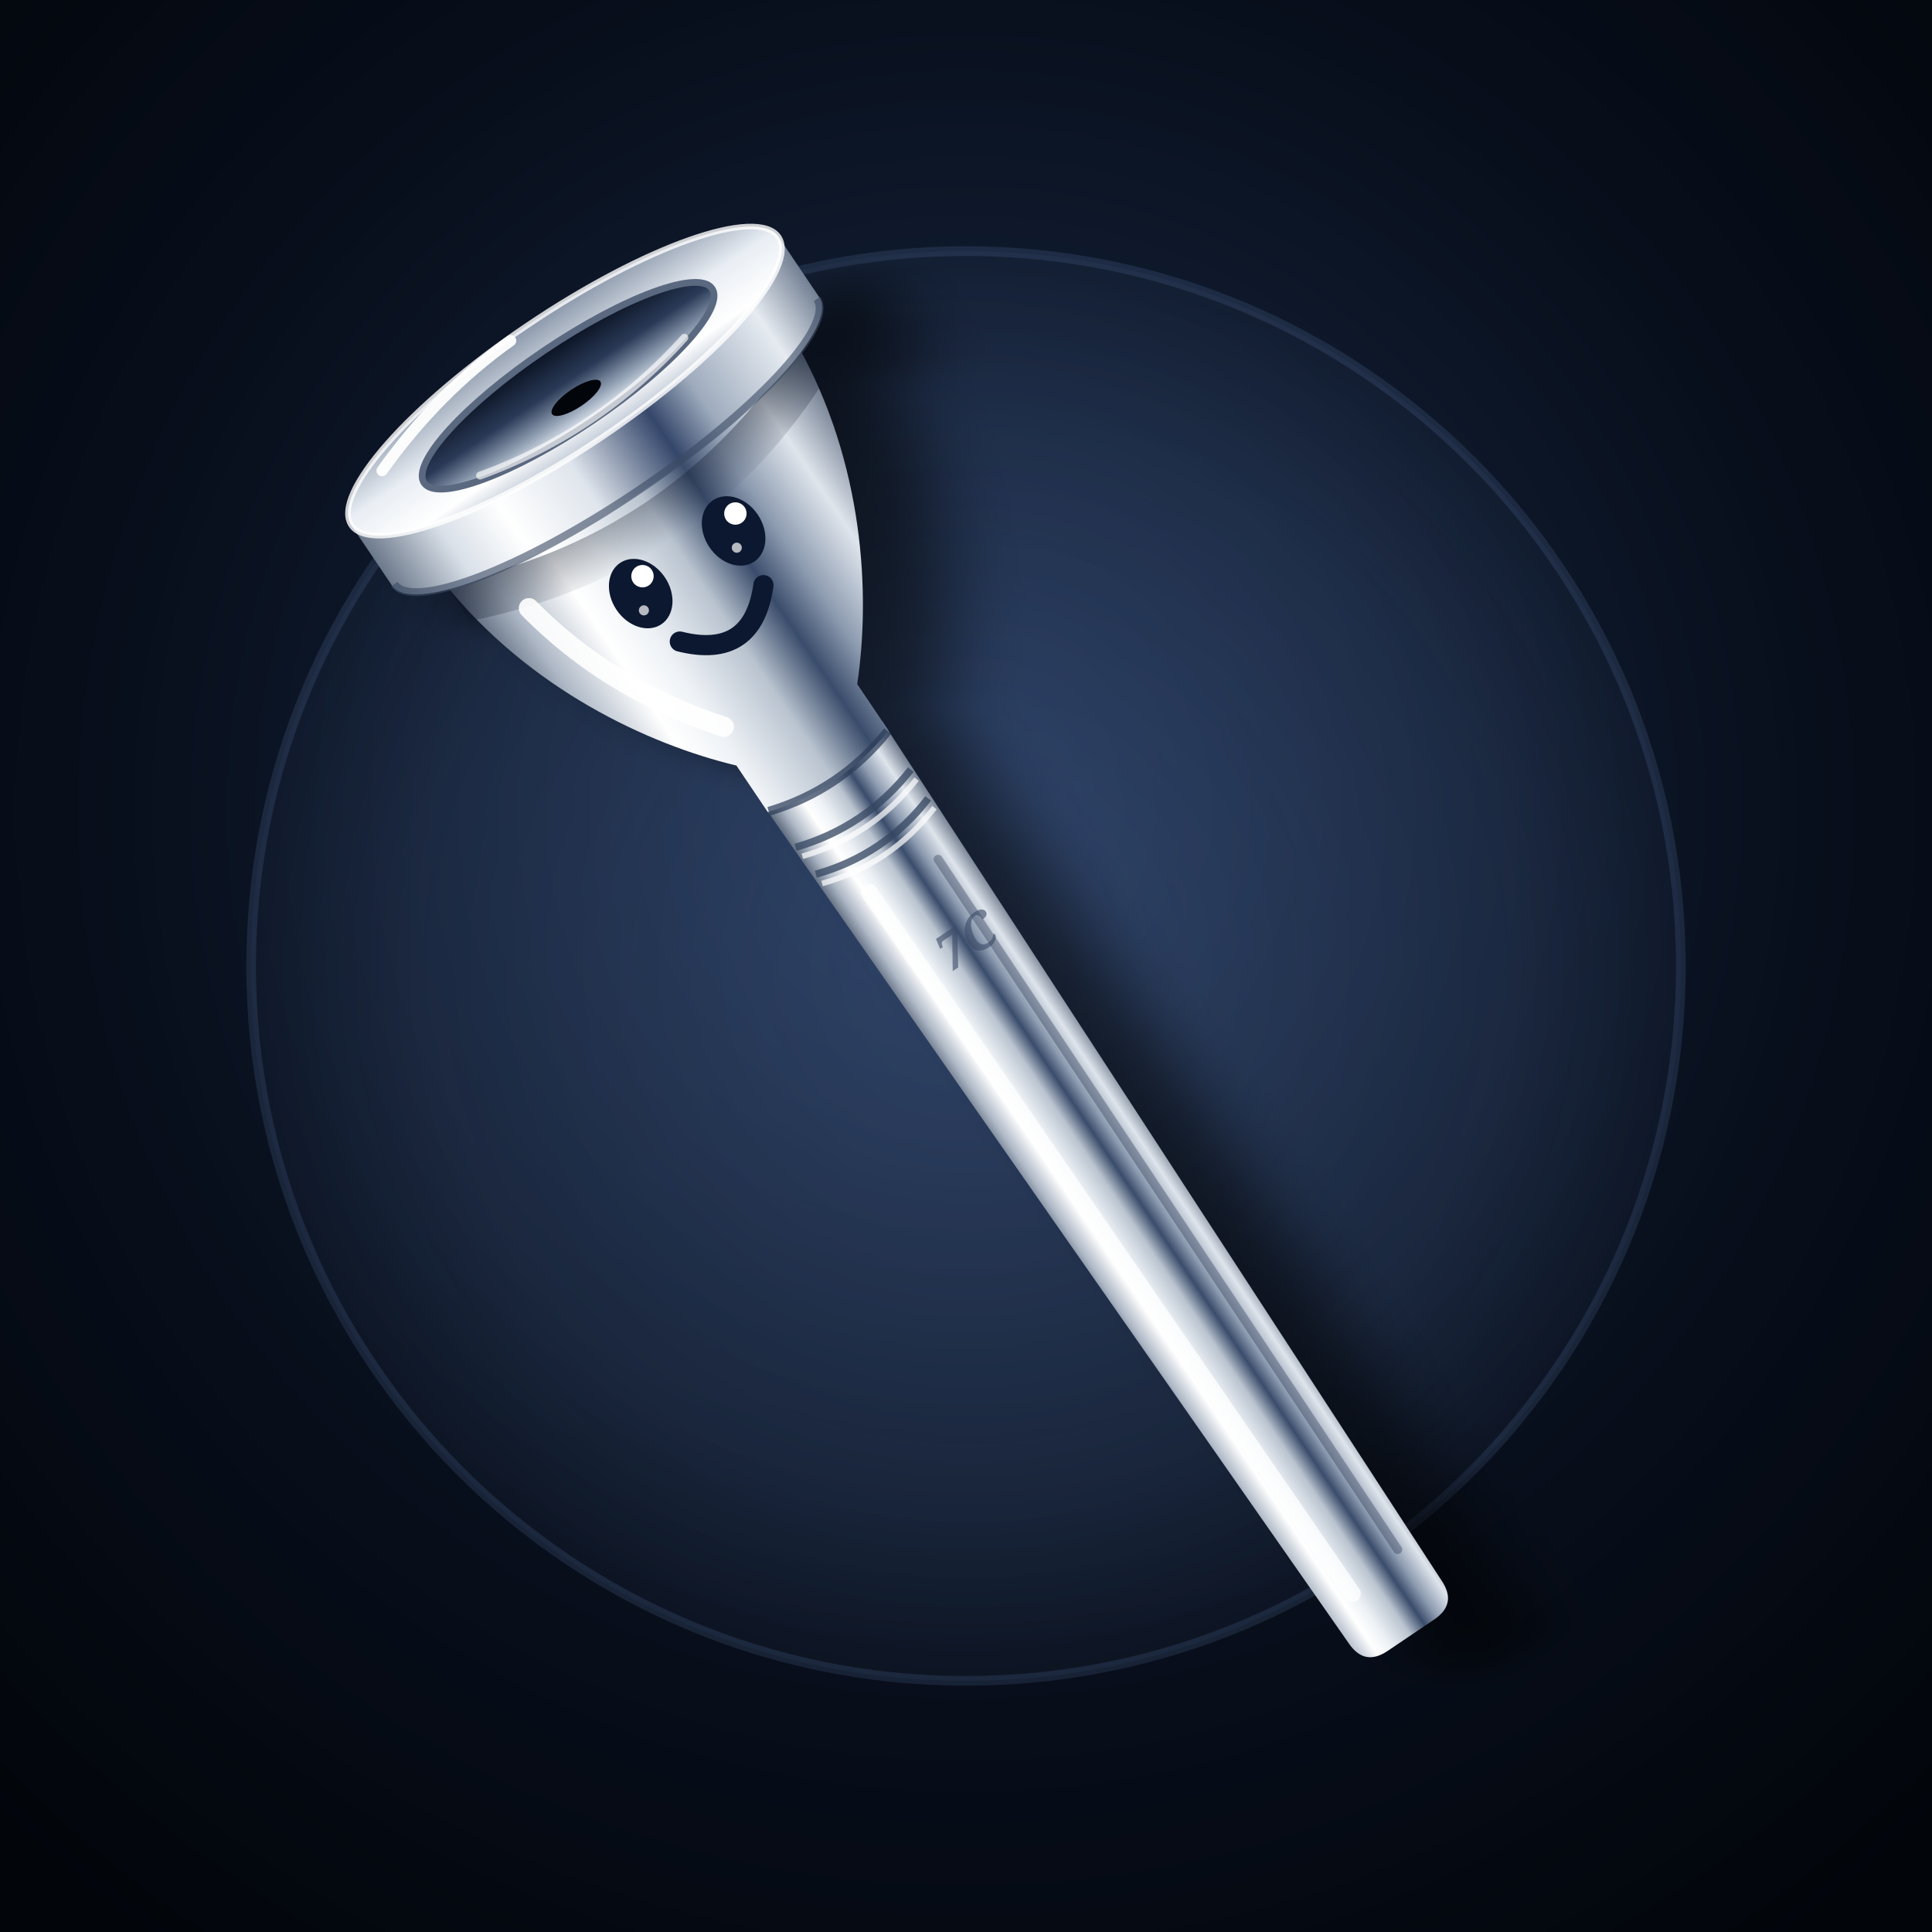
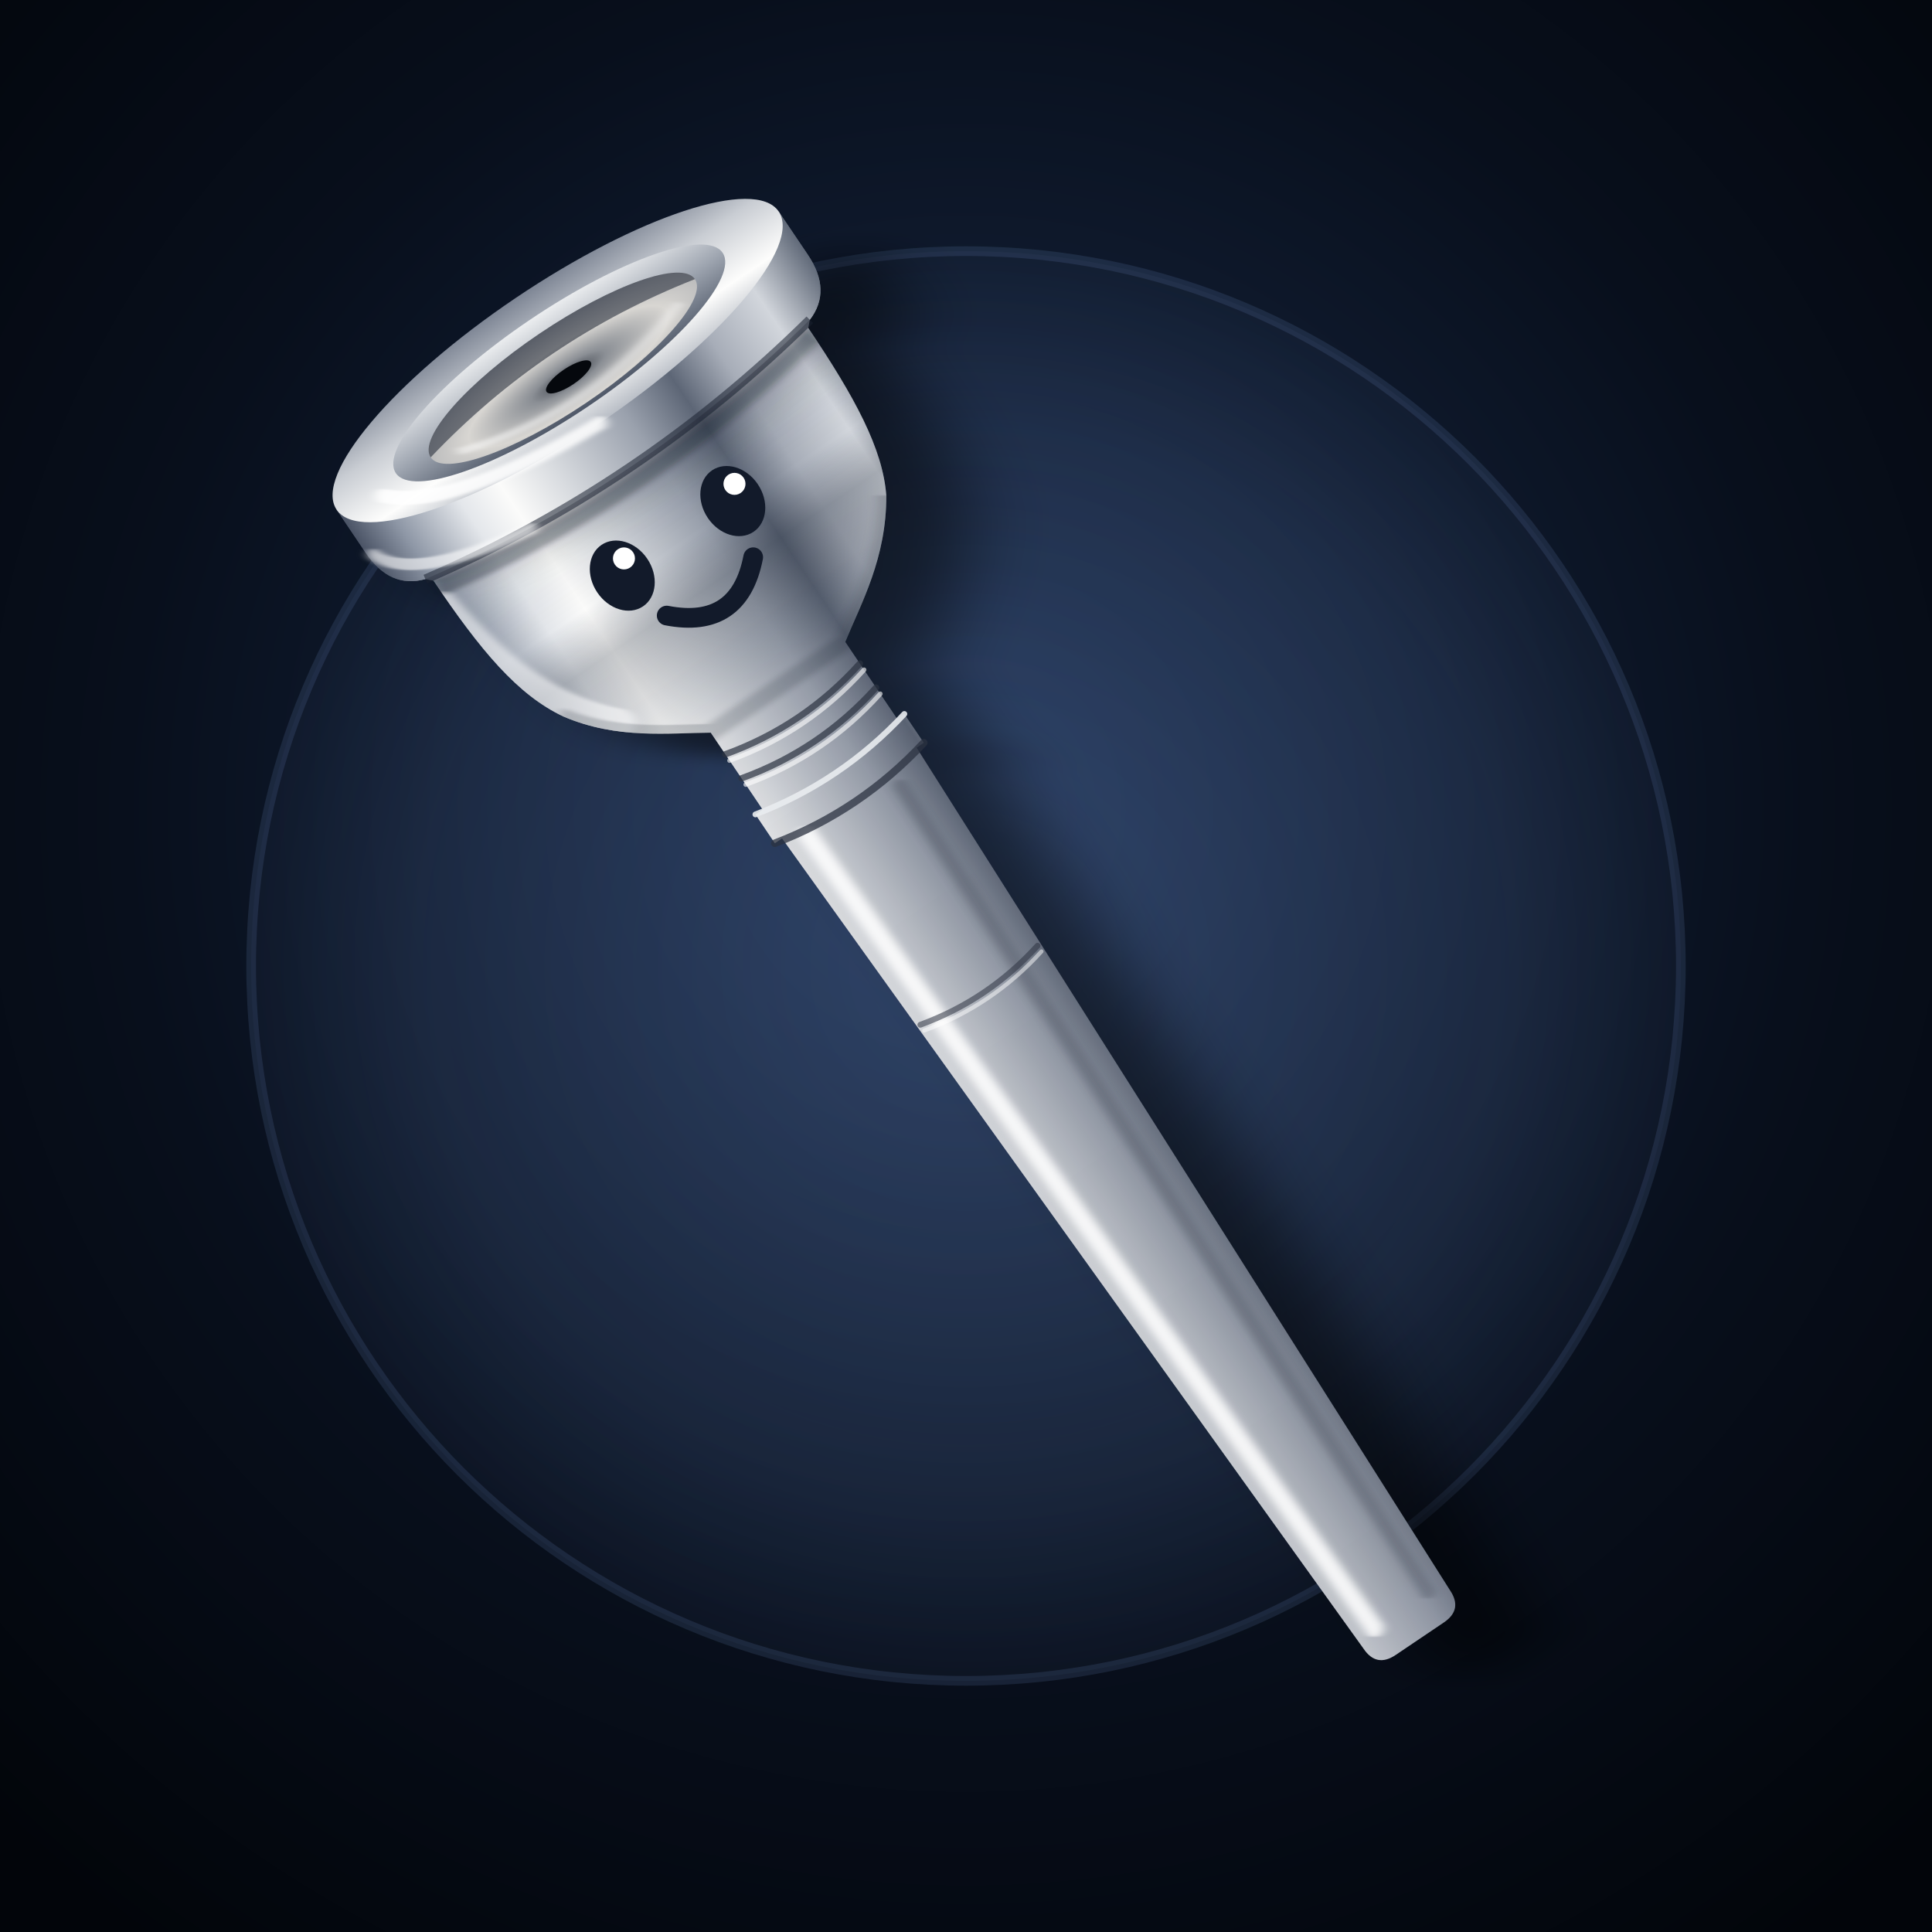
<svg xmlns="http://www.w3.org/2000/svg" viewBox="0 0 200 200">
  <defs>
    <linearGradient id="mpBody" x1="0" y1="0" x2="1" y2="0">
-       <stop offset="0" stop-color="#5e6b7e" />
-       <stop offset=".1" stop-color="#aeb8c6" />
-       <stop offset=".24" stop-color="#ffffff" />
-       <stop offset=".34" stop-color="#eef2f6" />
-       <stop offset=".5" stop-color="#b9c3cf" />
-       <stop offset=".62" stop-color="#3a4c6b" />
-       <stop offset=".72" stop-color="#8d9bb0" />
-       <stop offset=".86" stop-color="#dfe5ec" />
-       <stop offset="1" stop-color="#6c788b" />
-     </linearGradient>
-     <linearGradient id="mpRimSide" x1="0" y1="0" x2="1" y2="0">
-       <stop offset="0" stop-color="#6a778a" />
-       <stop offset=".14" stop-color="#d9e0e8" />
-       <stop offset=".26" stop-color="#fff" />
-       <stop offset=".42" stop-color="#dfe5ec" />
-       <stop offset=".6" stop-color="#34466a" />
-       <stop offset=".7" stop-color="#9eabbd" />
-       <stop offset=".88" stop-color="#e6ebf1" />
-       <stop offset="1" stop-color="#717e92" />
+       <stop offset="0" stop-color="#4b5466" />
+       <stop offset=".08" stop-color="#8e97a6" />
+       <stop offset=".2" stop-color="#e4e7eb" />
+       <stop offset=".28" stop-color="#fbfbfa" />
+       <stop offset=".38" stop-color="#d9dce0" />
+       <stop offset=".55" stop-color="#9aa1ad" />
+       <stop offset=".66" stop-color="#5d6676" />
+       <stop offset=".76" stop-color="#a7adb8" />
+       <stop offset=".88" stop-color="#d2d6dc" />
+       <stop offset="1" stop-color="#626b7a" />
    </linearGradient>
    <linearGradient id="mpRimTop" x1="0" y1="0" x2="0" y2="1">
-       <stop offset="0" stop-color="#8a97aa" />
-       <stop offset=".45" stop-color="#e9eef4" />
-       <stop offset=".8" stop-color="#ffffff" />
-       <stop offset="1" stop-color="#c3ccd8" />
+       <stop offset="0" stop-color="#7d8594" />
+       <stop offset=".35" stop-color="#c9cdd3" />
+       <stop offset=".72" stop-color="#fdfdfc" />
+       <stop offset="1" stop-color="#b9bec6" />
    </linearGradient>
-     <linearGradient id="mpCupIn" x1="0" y1="0" x2="0" y2="1">
-       <stop offset="0" stop-color="#0a1222" />
-       <stop offset=".45" stop-color="#2a3a57" />
-       <stop offset=".8" stop-color="#9aa8bb" />
-       <stop offset="1" stop-color="#e7ecf2" />
+     <linearGradient id="mpBevel" x1="0" y1="0" x2="0" y2="1">
+       <stop offset="0" stop-color="#eceef0" />
+       <stop offset=".5" stop-color="#9ea5b0" />
+       <stop offset="1" stop-color="#4f5868" />
    </linearGradient>
-     <linearGradient id="mpShade" x1="0" y1="0" x2="0" y2="1">
-       <stop offset="0" stop-color="#0a1222" stop-opacity=".55" />
-       <stop offset="1" stop-color="#0a1222" stop-opacity="0" />
+     <radialGradient id="mpCup" cx=".5" cy=".62" r=".62">
+       <stop offset="0" stop-color="#3a3f48" />
+       <stop offset=".22" stop-color="#8b8f95" />
+       <stop offset=".6" stop-color="#d8d6d2" />
+       <stop offset="1" stop-color="#a7a9ad" />
+     </radialGradient>
+     <linearGradient id="mpVShade" x1="0" y1="0" x2="0" y2="1">
+       <stop offset="0" stop-color="#0b1220" stop-opacity=".55" />
+       <stop offset=".09" stop-color="#0b1220" stop-opacity=".12" />
+       <stop offset=".2" stop-color="#0b1220" stop-opacity="0" />
+       <stop offset=".23" stop-color="#0b1220" stop-opacity=".22" />
+       <stop offset=".3" stop-color="#0b1220" stop-opacity=".05" />
+       <stop offset="1" stop-color="#0b1220" stop-opacity=".08" />
    </linearGradient>
    <radialGradient id="mpBg" cx=".5" cy=".42" r=".72">
      <stop offset="0" stop-color="#1b2c4a" />
      <stop offset=".6" stop-color="#080f1c" />
      <stop offset="1" stop-color="#02050a" />
    </radialGradient>
    <radialGradient id="mpGlow" cx=".5" cy=".5" r=".5">
      <stop offset="0" stop-color="#8fb8ff" stop-opacity=".2" />
      <stop offset=".75" stop-color="#8fb8ff" stop-opacity=".1" />
      <stop offset="1" stop-color="#8fb8ff" stop-opacity=".03" />
    </radialGradient>
    <filter id="mpBlur" x="-30%" y="-30%" width="160%" height="160%">
      <feGaussianBlur stdDeviation="5" />
    </filter>
+     <filter id="mpSoft">
+       <feGaussianBlur stdDeviation=".6" />
+     </filter>
+     <clipPath id="mpClip">
+       <path id="mpSil" d="M4 20V29Q4 36.5 10 38.5L11 39.5C11 54 12 64 16.5 71.5C22 80 30 84 36 88V104H34.5V110H36L41 282Q41 286 45 286H55Q59 286 59 282L64 110H65.5V104H64V88C70 84 78 80 84 71C88 64 89 54 89 39.5L90 38.5Q96 36.5 96 29V20Z" />
+     </clipPath>
  </defs>
  <rect width="200" height="200" fill="url(#mpBg)" />
  <circle cx="100" cy="100" r="74" fill="url(#mpGlow)" />
  <circle cx="100" cy="100" r="74" fill="none" stroke="#8fb8ff" stroke-opacity=".12" stroke-width="1" />
-   <g transform="translate(100 101) rotate(-34) scale(.58) translate(-50 -150)">
-     <g transform="translate(10 12)" opacity=".55" filter="url(#mpBlur)">
-       <path d="M4 22V36Q4 42 12 44C14 64 26 84 37 96L40 288Q40 292 44 292H56Q60 292 60 288L63 96C74 84 86 64 88 44Q96 42 96 36V22Z" fill="#000" />
+   <g transform="translate(100 100) rotate(-34) scale(.6) translate(-50 -146)">
+     <g transform="translate(9 11)" opacity=".5" filter="url(#mpBlur)">
+       <use href="#mpSil" fill="#000" />
    </g>
-     <path d="M37 104L40 287Q40 292 45 292H55Q60 292 60 287L63 104Z" fill="url(#mpBody)" />
-     <path d="M44 128L45.5 280" stroke="#fff" stroke-width="3" stroke-linecap="round" opacity=".75" />
-     <path d="M57.5 130L56.6 278" stroke="#1c2b47" stroke-width="1.6" stroke-linecap="round" opacity=".35" />
-     <path d="M12 40C14 64 26 84 37 96V106Q50 110 63 106V96C74 84 86 64 88 40Z" fill="url(#mpBody)" />
-     <path d="M12 40Q50 56 88 40V48Q50 64 12 48Z" fill="url(#mpShade)" />
-     <path d="M22 52C25 68 32 80 39 89" fill="none" stroke="#fff" stroke-width="3.6" stroke-linecap="round" opacity=".9" />
-     <path d="M37.2 106Q50 110 62.8 106" fill="none" stroke="#2a3a57" stroke-width="1.6" opacity=".7" />
-     <path d="M37.6 114Q50 118 62.4 114" fill="none" stroke="#33445f" stroke-width="1.3" opacity=".75" />
-     <path d="M37.7 116Q50 120 62.3 116" fill="none" stroke="#fff" stroke-width="1" opacity=".7" />
-     <path d="M37.9 120Q50 124 62.1 120" fill="none" stroke="#33445f" stroke-width="1.3" opacity=".75" />
-     <path d="M37.9 122Q50 126 62.1 122" fill="none" stroke="#fff" stroke-width="1" opacity=".7" />
-     <text x="53.5" y="148" text-anchor="middle" font-family="Georgia,serif" font-style="italic" font-weight="700" font-size="9" fill="#3a4a66" opacity=".6">7C</text>
-     <path d="M4 22V35A46 11 0 0 0 96 35V22Z" fill="url(#mpRimSide)" />
-     <path d="M4.5 35A45.5 10.5 0 0 0 95.5 35" fill="none" stroke="#3b4a63" stroke-width="1.4" opacity=".6" />
-     <ellipse cx="50" cy="22" rx="46" ry="12" fill="url(#mpRimTop)" />
-     <ellipse cx="50" cy="22" rx="46" ry="12" fill="none" stroke="#ffffff" stroke-width="1" opacity=".8" />
-     <ellipse cx="50" cy="23" rx="31" ry="7.6" fill="url(#mpCupIn)" />
-     <ellipse cx="50" cy="23" rx="31" ry="7.6" fill="none" stroke="#5a6880" stroke-width="1.2" />
-     <ellipse cx="50" cy="25.6" rx="5.2" ry="1.7" fill="#02050a" />
-     <path d="M28 27.5Q50 33 72 27.5" fill="none" stroke="#fff" stroke-width="1.4" stroke-linecap="round" opacity=".65" />
-     <path d="M14 17Q30 11 46 10.6" fill="none" stroke="#fff" stroke-width="2" stroke-linecap="round" opacity=".95" />
-     <ellipse cx="40" cy="61" rx="5.2" ry="6.6" fill="#0c1830" />
-     <ellipse cx="60" cy="61" rx="5.2" ry="6.6" fill="#0c1830" />
-     <circle cx="42" cy="58.6" r="2" fill="#fff" />
-     <circle cx="62" cy="58.6" r="2" fill="#fff" />
-     <circle cx="38.8" cy="63.8" r=".9" fill="#fff" opacity=".7" />
-     <circle cx="58.8" cy="63.8" r=".9" fill="#fff" opacity=".7" />
-     <path d="M41 72Q50 82 59 72" fill="none" stroke="#0c1830" stroke-width="3.6" stroke-linecap="round" />
+     <use href="#mpSil" fill="url(#mpBody)" />
+     <g clip-path="url(#mpClip)">
+       <rect x="0" y="0" width="100" height="290" fill="url(#mpVShade)" />
+       <ellipse cx="50" cy="36" rx="44" ry="8" fill="#0b1220" opacity=".35" filter="url(#mpBlur)" />
+       <path d="M10 44C12 60 16 70 24 78" fill="none" stroke="#fff" stroke-width="5" stroke-linecap="round" opacity=".55" filter="url(#mpSoft)" />
+       <path d="M40 112L44.5 280" stroke="#fff" stroke-width="3.2" stroke-linecap="round" opacity=".85" filter="url(#mpSoft)" />
+       <path d="M16 71C22 80 30 84 36 88H64C70 84 78 80 84 71" fill="none" stroke="#0b1220" stroke-width="3" opacity=".18" filter="url(#mpSoft)" />
+     </g>
+     <g fill="none" stroke-linecap="round">
+       <path d="M36 92.5Q50 96 64 92.5" stroke="#2b3240" stroke-width="1.1" opacity=".7" />
+       <path d="M36 93.8Q50 97.3 64 93.8" stroke="#fff" stroke-width=".8" opacity=".6" />
+       <path d="M36 97.5Q50 101 64 97.5" stroke="#2b3240" stroke-width="1.1" opacity=".7" />
+       <path d="M36 98.8Q50 102.3 64 98.8" stroke="#fff" stroke-width=".8" opacity=".6" />
+       <path d="M34.5 104Q50 107.6 65.5 104" stroke="#e9ecef" stroke-width="1" opacity=".9" />
+       <path d="M34.5 110Q50 113.6 65.5 110" stroke="#2b3240" stroke-width="1.3" opacity=".75" />
+       <path d="M58 114L55.6 280" stroke="#2b3240" stroke-width="2.4" opacity=".25" filter="url(#mpSoft)" />
+       <path d="M37.8 150Q50 153 62.2 150" stroke="#2b3240" stroke-width="1" opacity=".55" />
+       <path d="M37.8 151.2Q50 154.2 62.2 151.2" stroke="#fff" stroke-width=".7" opacity=".5" />
+     </g>
+     <path d="M4 20V29Q4 36.5 10 38.5Q50 46 90 38.5Q96 36.5 96 29V20Z" fill="url(#mpBody)" />
+     <path d="M10 38.5Q50 46 90 38.5" fill="none" stroke="#1a2130" stroke-width="1.6" opacity=".55" />
+     <path d="M11 41Q50 48.5 89 41" fill="none" stroke="#0b1220" stroke-width="3" opacity=".3" filter="url(#mpSoft)" />
+     <path d="M5 30Q8 38 30 41.5" fill="none" stroke="#fff" stroke-width="2" stroke-linecap="round" opacity=".6" filter="url(#mpSoft)" />
+     <ellipse cx="50" cy="20" rx="46" ry="13" fill="url(#mpRimTop)" />
+     <ellipse cx="50" cy="20.5" rx="34" ry="9" fill="url(#mpBevel)" />
+     <ellipse cx="50" cy="21.6" rx="27.5" ry="7.2" fill="url(#mpCup)" />
+     <path d="M22.5 21.6A27.5 7.2 0 0 1 77.5 21.6Q50 15.5 22.5 21.6Z" fill="#1a2130" opacity=".55" />
+     <ellipse cx="50" cy="23.4" rx="4.6" ry="1.5" fill="#05080d" />
+     <path d="M27 23.5Q50 31 73 23.5" fill="none" stroke="#fff" stroke-width="1.2" opacity=".45" filter="url(#mpSoft)" />
+     <path d="M12 22.5Q20 31 50 33" fill="none" stroke="#fff" stroke-width="2.4" stroke-linecap="round" opacity=".85" filter="url(#mpSoft)" />
+     <g fill="#121a2a">
+       <ellipse cx="38.5" cy="57" rx="5.2" ry="6.4" />
+       <ellipse cx="61.5" cy="57" rx="5.2" ry="6.4" />
+     </g>
+     <circle cx="40.4" cy="54.7" r="1.9" fill="#fff" />
+     <circle cx="63.4" cy="54.7" r="1.9" fill="#fff" />
+     <path d="M41 67Q50 76 59 67" fill="none" stroke="#121a2a" stroke-width="3.4" stroke-linecap="round" />
  </g>
</svg>
